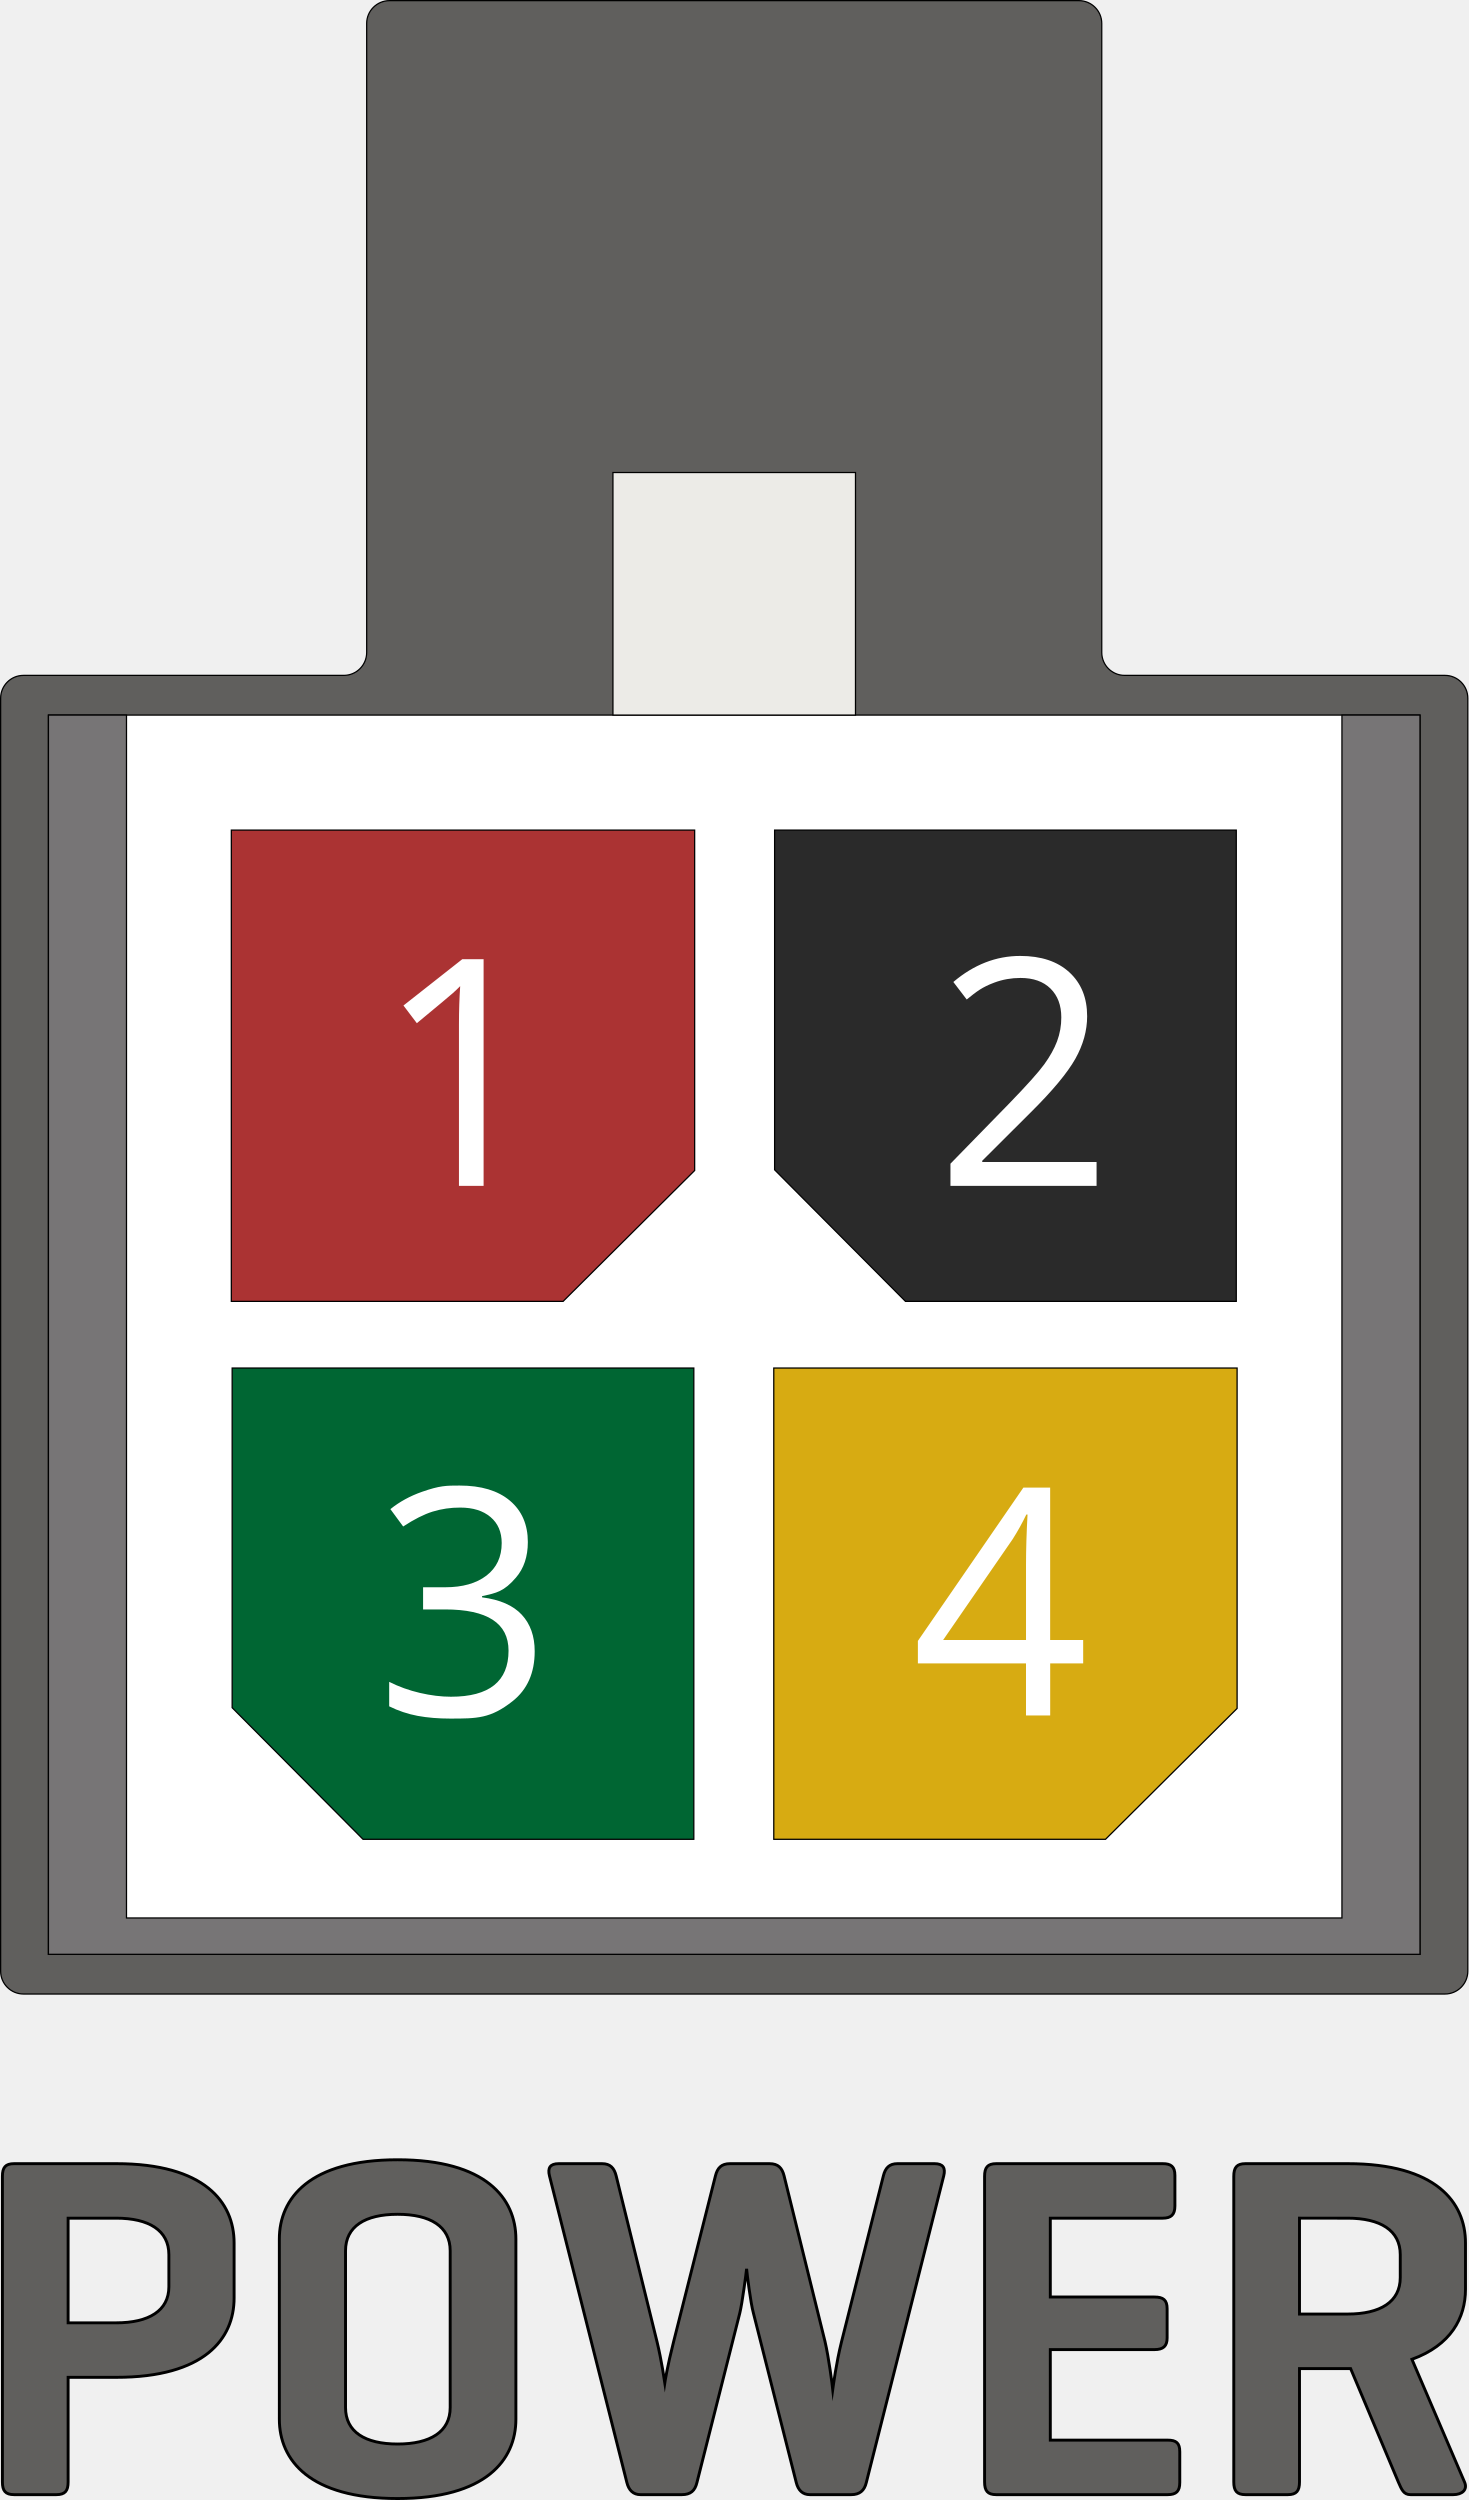
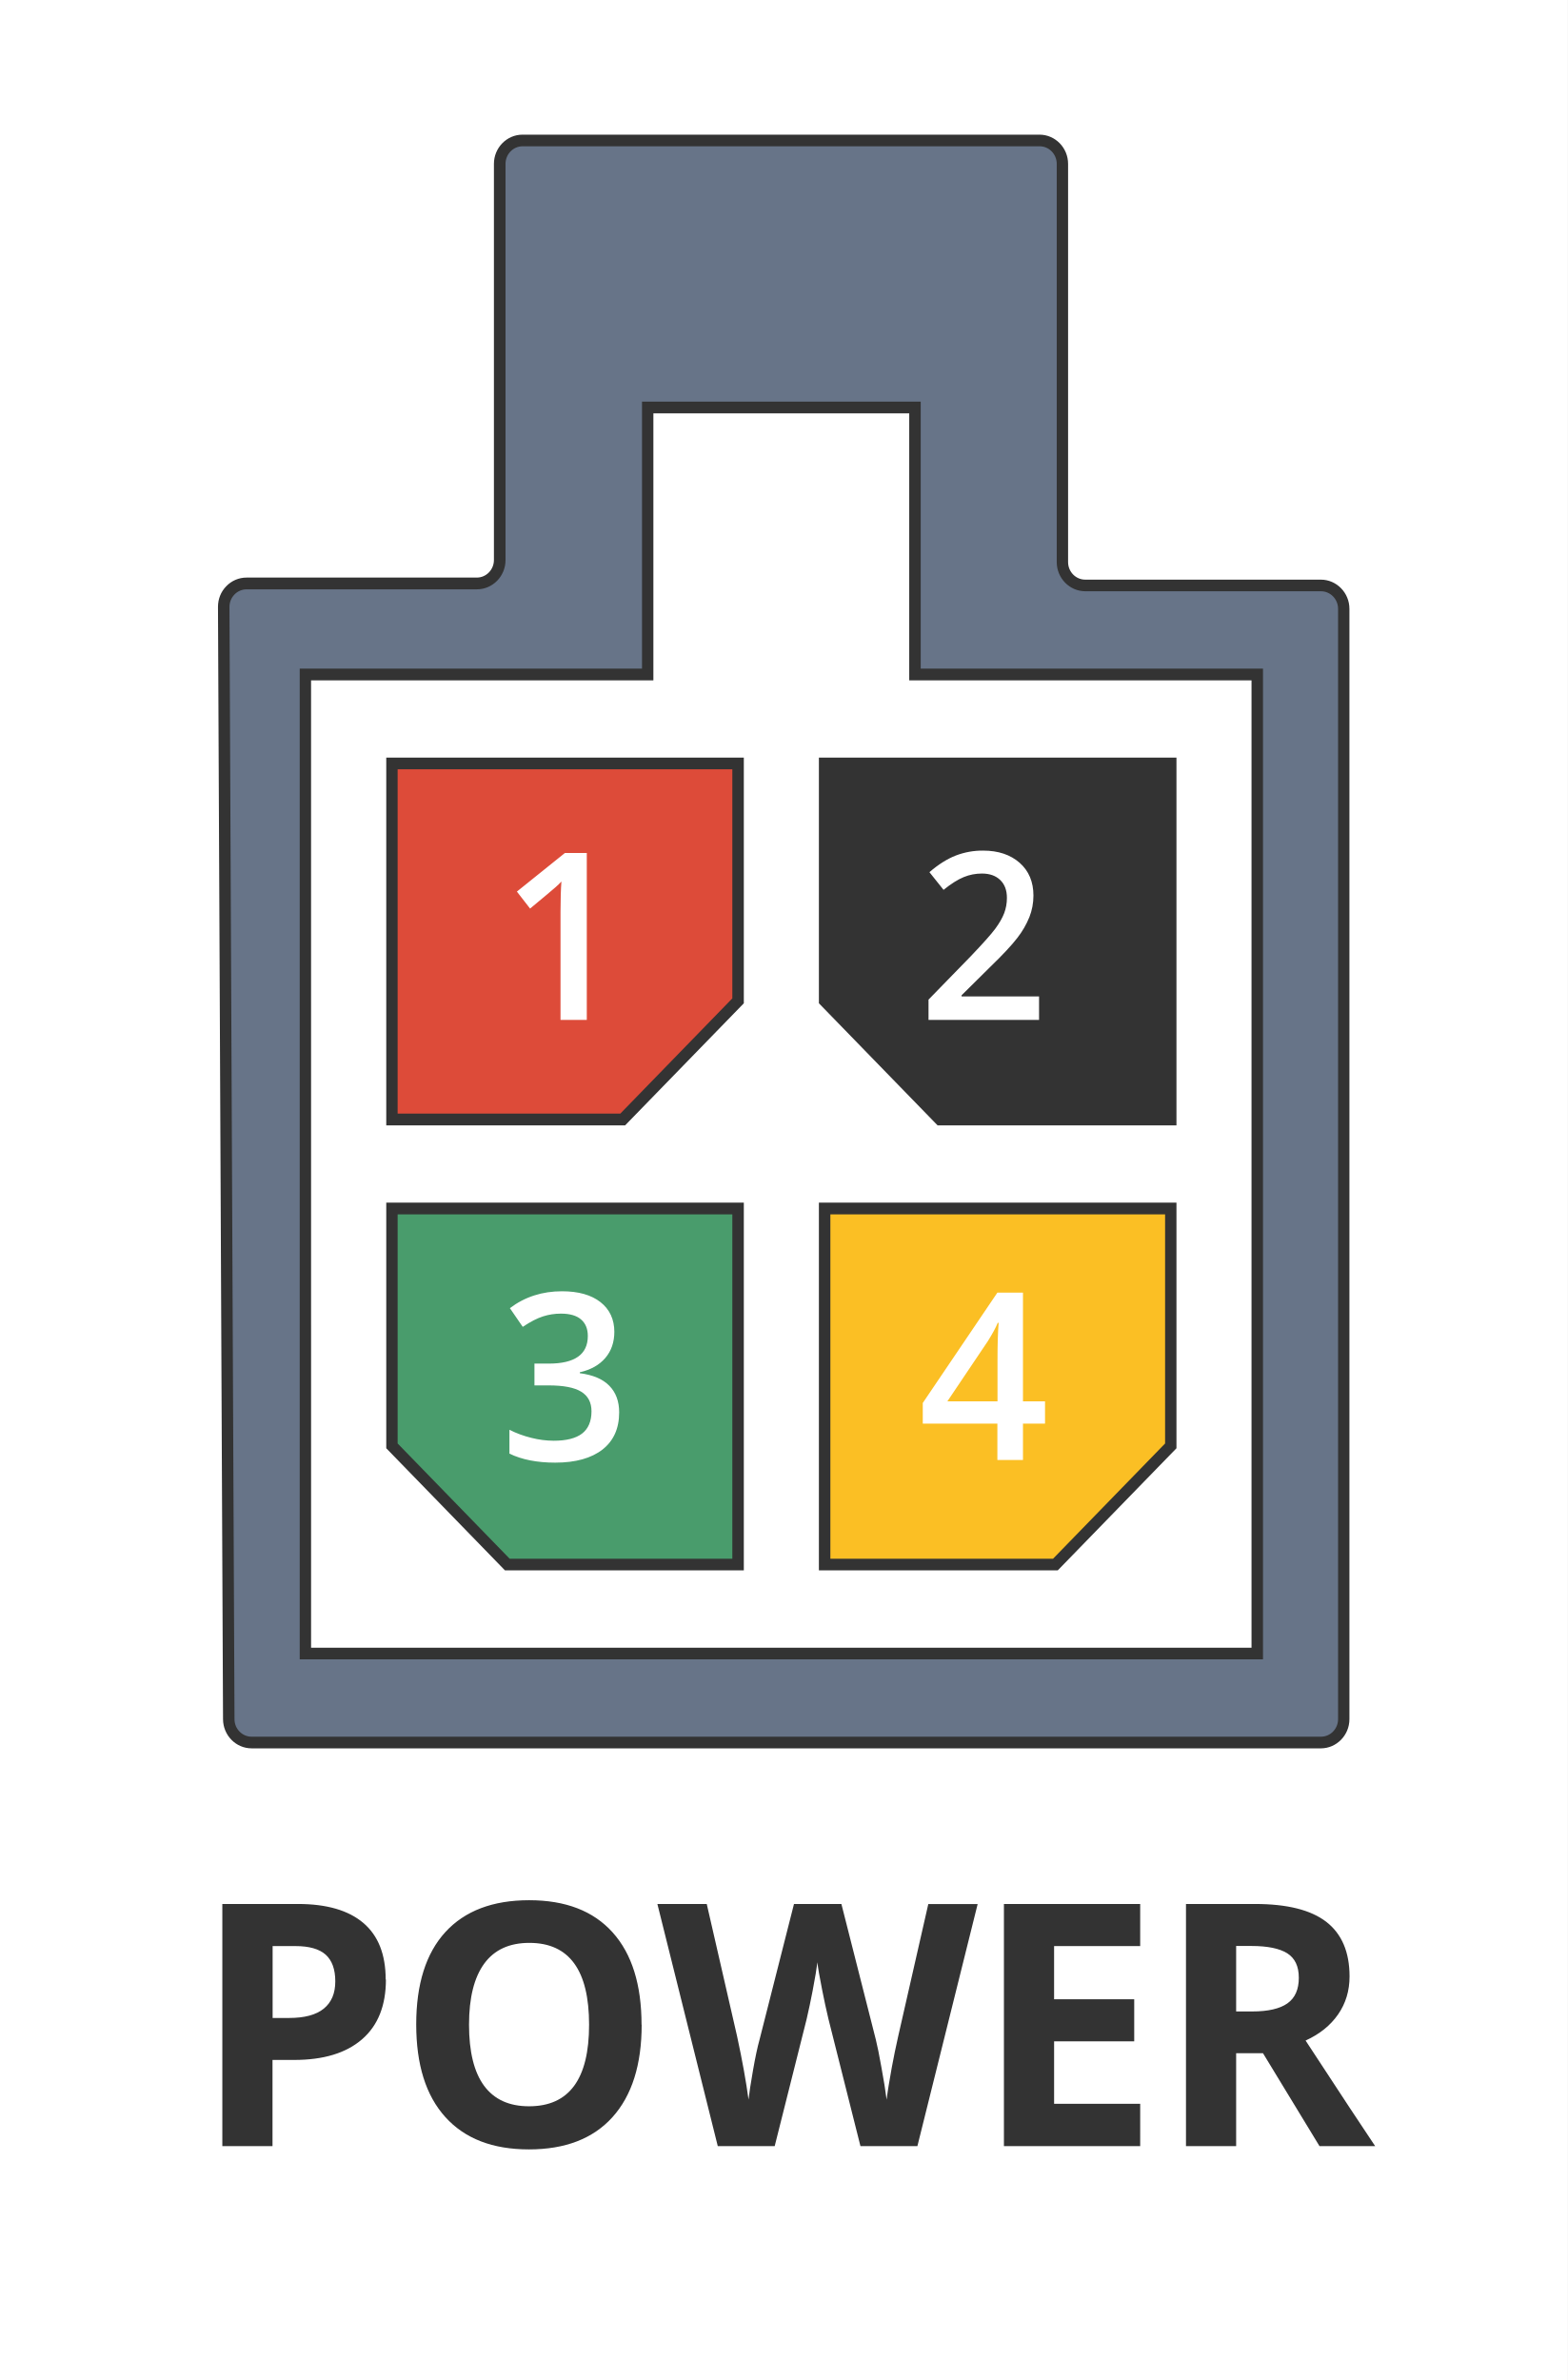
- <svg xmlns="http://www.w3.org/2000/svg" id="Layer_1" data-name="Layer 1" viewBox="0 0 100.458 171.029">
-   <defs>
-     <style>.cls-3,.cls-9{stroke-width:0}.cls-9{fill:#fff}</style>
-   </defs>
-   <path d="M75.373 44.641V1.606c0-.863-.7-1.562-1.563-1.562H26.648c-.863 0-1.563.7-1.563 1.562v43.035c0 .864-.7 1.563-1.563 1.563H1.606c-.863 0-1.563.7-1.563 1.563v87.084c0 .863.7 1.563 1.563 1.563h97.246c.863 0 1.562-.7 1.562-1.563V47.767c0-.863-.7-1.563-1.562-1.563H76.936c-.863 0-1.563-.7-1.563-1.563" style="fill:#605f5d;stroke-width:0" />
-   <path d="M98.852 136.457H1.606c-.885 0-1.606-.72-1.606-1.606V47.767c0-.886.72-1.606 1.606-1.606h21.916c.838 0 1.52-.682 1.52-1.52V1.606c0-.885.72-1.606 1.606-1.606H73.81c.886 0 1.606.72 1.606 1.606v43.035c0 .838.682 1.52 1.52 1.52h21.916c.885 0 1.606.72 1.606 1.606v87.084c0 .886-.72 1.606-1.606 1.606M1.606 46.247c-.837 0-1.519.682-1.519 1.52v87.084c0 .838.682 1.52 1.52 1.52h97.245c.837 0 1.519-.682 1.519-1.52V47.767c0-.838-.682-1.52-1.52-1.52H76.937c-.886 0-1.606-.72-1.606-1.606V1.606c0-.837-.682-1.519-1.52-1.519H26.648a1.52 1.52 0 0 0-1.52 1.52V44.64c0 .886-.72 1.607-1.606 1.607z" class="cls-3" />
-   <path d="M3.314 48.92h93.83v84.779H3.314z" class="cls-9" />
-   <path d="M97.187 133.742H3.27V48.876h93.917zm-93.83-.087h93.744V48.963H3.357z" class="cls-3" />
-   <path d="M41.932 32.326h16.594V48.92H41.932z" style="stroke-width:0;fill:#ecebe7" />
-   <path d="M58.569 48.963h-16.68v-16.68h16.68zm-16.594-.087h16.507V32.369H41.975z" class="cls-3" />
-   <path d="M91.804 48.92v82.292H8.654V48.92h-5.34v84.778h93.83V48.92z" style="stroke-width:0;fill:#777576" />
-   <path d="M97.187 133.742H3.27V48.876h5.427v82.292h83.064V48.876h5.426zm-93.83-.087H97.1V48.963h-5.253v82.292H8.61V48.963H3.357z" class="cls-3" />
-   <path d="M38.52 89.03H15.825V56.787h31.697v23.288z" style="stroke-width:0;fill:#ab3333" />
-   <path d="M38.537 89.074H15.782v-32.33h31.784v23.35l-.013.012zm-22.668-.087h22.632l8.978-8.93V56.83H15.87z" class="cls-3" />
-   <path d="M52.992 80.027v-23.24h31.584V89.03h-22.63z" style="stroke-width:0;fill:#2a2a2a" />
-   <path d="M84.619 89.074h-22.69l-.013-.013-8.967-9.016V56.743h31.67zm-22.654-.087h22.567V56.83H53.035v23.18z" class="cls-3" />
-   <path d="M75.629 125.83H52.935V93.589h31.697v23.288z" style="stroke-width:0;fill:#d7ab12" />
-   <path d="M75.647 125.874H52.892v-32.33h31.784v23.35l-.013.013zm-22.668-.087H75.61l8.978-8.93V93.632h-31.61z" class="cls-3" />
-   <path d="M15.882 116.828v-23.24h31.584v32.243H24.837z" style="stroke-width:0;fill:#063" />
-   <path d="M47.509 125.874h-22.69l-.013-.013-8.967-9.016v-23.3h31.67zm-22.654-.087h22.567V93.631H15.926v23.179z" class="cls-3" />
-   <path d="M33.084 81.125h-1.686V70.073q0-1.378.084-2.61-.219.224-.49.468-.27.244-2.475 2.068l-.915-1.21 4.025-3.17h1.457zm41.934 0h-9.996V79.61l4.005-4.105q1.83-1.888 2.413-2.694t.874-1.57a4.6 4.6 0 0 0 .291-1.644q0-1.24-.739-1.968-.738-.726-2.049-.726-.946 0-1.794.318c-.848.318-1.195.598-1.888 1.156l-.915-1.198q2.1-1.782 4.576-1.782 2.144 0 3.36 1.119 1.218 1.119 1.217 3.007 0 1.474-.81 2.916-.813 1.442-3.038 3.65l-3.329 3.32v.084h7.822zM36.11 105.5q0 1.485-.816 2.43c-.816.945-1.316 1.05-2.314 1.262v.085q1.83.233 2.715 1.188.884.954.884 2.503 0 2.216-1.509 3.41c-1.509 1.194-2.434 1.193-4.285 1.193q-1.207 0-2.21-.185a7.5 7.5 0 0 1-1.95-.653v-1.675q.987.498 2.105.758 1.12.26 2.117.26 3.942 0 3.943-3.15 0-2.822-4.348-2.822h-1.498v-1.517h1.518q1.779 0 2.82-.8 1.04-.801 1.04-2.222 0-1.135-.765-1.782-.764-.648-2.075-.647a6.3 6.3 0 0 0-1.883.275q-.885.275-2.018 1.019l-.874-1.188q.936-.754 2.158-1.183c1.222-.43 1.673-.43 2.575-.43q2.216 0 3.443 1.034t1.228 2.838m37.991 8.294h-2.257v3.564H70.19v-3.564h-7.396v-1.538l7.219-10.49h1.83v10.427h2.258zm-3.911-1.601v-5.155q0-1.517.104-3.426h-.083a16 16 0 0 1-.936 1.686l-4.754 6.895z" class="cls-9" />
-   <path d="M4.66 162.637v7.16c0 .6-.2.866-.8.866H.965c-.6 0-.8-.267-.8-.866v-20.912c0-.599.2-.865.8-.865h6.992c6.027 0 8.058 2.63 8.058 5.427v3.763c0 2.797-2.03 5.427-8.058 5.427zm0-10.888v7.16h3.296c2.231 0 3.597-.833 3.597-2.465v-2.198c0-1.665-1.366-2.497-3.597-2.497zm14.45 1.431c0-2.796 2.065-5.427 8.091-5.427 6.028 0 8.092 2.63 8.092 5.428v12.32c0 2.797-2.064 5.428-8.092 5.428-6.026 0-8.09-2.63-8.09-5.428zm11.688.8c0-1.665-1.365-2.497-3.597-2.497-2.23 0-3.563.832-3.563 2.497v10.722c0 1.665 1.333 2.498 3.563 2.498 2.232 0 3.597-.833 3.597-2.498zm25.639 6.193c.266 1.133.5 2.997.533 3.297.033-.233.233-1.798.599-3.263l2.864-11.355c.133-.533.4-.832.965-.832h2.531c.6 0 .766.3.633.832l-5.295 20.978c-.133.566-.466.833-1.032.833h-2.83c-.5 0-.8-.3-.933-.833l-2.93-11.588c-.2-.732-.433-2.664-.466-3.03-.034.333-.3 2.364-.466 3.03l-2.93 11.588c-.134.566-.434.833-1.033.833h-2.83c-.5 0-.8-.3-.933-.833l-5.294-20.978c-.133-.533.033-.832.633-.832h2.963c.566 0 .833.3.966.832l2.797 11.355c.3 1.232.533 2.797.533 2.797s.166-1.099.599-2.797l2.864-11.355c.133-.533.4-.832.998-.832h2.698c.6 0 .866.3.999.832zm11.72 10.49c-.6 0-.8-.267-.8-.866v-20.912c0-.599.2-.865.8-.865h11.388c.566 0 .832.2.832.799v2.098c0 .599-.266.832-.832.832h-7.692v5.394h7.126c.6 0 .866.2.866.8v1.997c0 .566-.267.8-.866.8h-7.126v6.193h8.025c.6 0 .832.2.832.8v2.097c0 .6-.233.833-.832.833zm20.743-8.625v7.759c0 .6-.199.866-.798.866h-2.897c-.6 0-.8-.267-.8-.866v-20.912c0-.599.2-.865.8-.865h6.992c6.028 0 8.059 2.63 8.059 5.427v3.164c0 1.964-1 3.829-3.663 4.794l3.596 8.392c.233.532-.166.866-.766.866h-2.93c-.466 0-.6-.334-.832-.866l-3.264-7.759zm0-10.29v6.56h3.297c2.232 0 3.597-.832 3.597-2.497v-1.565c0-1.665-1.365-2.497-3.597-2.497z" style="stroke:#000;stroke-miterlimit:10;stroke-width:.2px;fill:#605f5d" />
+ <svg xmlns="http://www.w3.org/2000/svg" width="137" height="208" fill="none">
+   <path fill="#fff" d="M0 0h137v208H0z" />
+   <path fill="#333" d="M33.726 172.999c0 2.274-.692 4.019-2.087 5.226-1.394 1.206-3.37 1.804-5.938 1.804h-1.886v7.529H19.43v-21.16h6.6q3.763-.002 5.719 1.655c1.304 1.107 1.956 2.753 1.956 4.946zm-9.901 3.361h1.444c1.345 0 2.358-.269 3.03-.818s1.003-1.336 1.003-2.383q0-1.57-.843-2.333c-.561-.499-1.444-.748-2.638-.748h-1.996zm32.251.588c0 3.5-.853 6.193-2.548 8.077s-4.133 2.822-7.303 2.822-5.598-.937-7.303-2.822c-1.705-1.884-2.548-4.587-2.548-8.107s.853-6.212 2.548-8.067c1.705-1.855 4.143-2.782 7.323-2.782s5.608.937 7.293 2.812q2.528 2.812 2.528 8.077zm-15.087 0c0 2.363.44 4.148 1.314 5.335.882 1.197 2.187 1.795 3.932 1.795 3.501 0 5.246-2.373 5.246-7.13s-1.735-7.15-5.216-7.15q-2.618-.002-3.942 1.805c-.883 1.207-1.334 2.982-1.334 5.345m39.203 10.61h-4.996l-2.799-11.118a65 65 0 0 1-.532-2.453c-.25-1.237-.39-2.075-.43-2.493q-.091.778-.422 2.512a67 67 0 0 1-.522 2.464l-2.789 11.088h-4.975l-5.277-21.16h4.314l2.648 11.547c.462 2.134.792 3.979 1.003 5.545.06-.549.19-1.406.391-2.553s.392-2.044.572-2.683l3.01-11.856h4.143l3.01 11.856c.13.529.3 1.337.49 2.434q.302 1.63.452 2.812c.09-.748.25-1.696.451-2.812a70 70 0 0 1 .562-2.733l2.629-11.547h4.313l-5.267 21.16zm19.451 0H87.735v-21.16h11.908v3.68h-7.524v4.646h7.002v3.68H92.12v5.455h7.524zm8.386-8.117v8.117h-4.384v-21.16h6.029c2.809 0 4.886.519 6.24 1.566 1.344 1.047 2.026 2.632 2.026 4.766 0 1.247-.331 2.353-1.003 3.321-.672.967-1.615 1.725-2.839 2.283 3.11 4.757 5.136 7.828 6.079 9.224h-4.865l-4.936-8.117zm0-3.65h1.414c1.385 0 2.408-.239 3.07-.708s.993-1.216.993-2.233-.341-1.715-1.013-2.144c-.672-.419-1.715-.638-3.13-.638h-1.334z" />
+   <path fill="#677488" d="M21.989 152.288h93.453c1.104 0 1.997-.917 1.997-2.044V53.209c0-1.127-.893-2.044-1.997-2.044H94.848c-1.104 0-1.997-.918-1.997-2.044V14.319c0-1.126-.892-2.044-1.996-2.044H45.673c-1.103 0-1.996.918-1.996 2.044v34.632c0 1.127-.893 2.044-1.996 2.044H21.558c-1.104 0-2.007.918-1.997 2.055l.442 97.214c0 1.127.903 2.034 1.996 2.034z" />
+   <path fill="#333" d="M115.442 152.797H21.989c-1.374 0-2.488-1.137-2.498-2.543L19.05 53.04c0-.688.25-1.327.732-1.815a2.45 2.45 0 0 1 1.766-.748H41.67c.822 0 1.495-.688 1.495-1.536V14.32c0-1.406 1.123-2.552 2.497-2.552h45.182c1.374 0 2.498 1.146 2.498 2.552v34.802c0 .847.672 1.535 1.495 1.535h20.594c1.375 0 2.498 1.147 2.498 2.553v97.035c0 1.406-1.123 2.553-2.498 2.553zM21.558 51.504c-.402 0-.783.16-1.064.449a1.56 1.56 0 0 0-.441 1.086l.441 97.215c0 .837.672 1.525 1.495 1.525h93.453c.823 0 1.495-.688 1.495-1.535V53.209c0-.848-.672-1.536-1.495-1.536H94.848c-1.375 0-2.498-1.146-2.498-2.552V14.319c0-.847-.672-1.535-1.495-1.535H45.673c-.822 0-1.494.688-1.494 1.535v34.632c0 1.406-1.124 2.553-2.498 2.553z" />
+   <path fill="#fff" d="M79.96 58.943V35.609H56.609v23.334H26.694v85.567h83.181V58.943z" />
+   <path fill="#333" d="M110.376 145.019H26.192V58.434h29.914V35.101h24.357v23.333h29.913zm-83.19-1.017h82.187v-84.54H79.459V36.126H57.1V59.46H27.185z" />
+   <path fill="#DD4B39" d="M34.247 66.72v31.122h20.174l10.081-10.37V66.72z" />
+   <path fill="#333" d="M54.631 98.351H33.756V66.212h31.248v21.47zM34.75 97.324h19.46L64 87.253V67.229H34.75zm67.561-30.604v31.122H82.148l-10.082-10.37V66.72z" />
+   <path fill="#333" d="M102.813 98.351H81.937l-10.372-10.67V66.212h31.248zm-20.454-1.027h19.461V67.229H72.568v20.024z" />
+   <path fill="#499C6C" d="M64.502 105.62v31.112H44.34l-10.092-10.37V105.62z" />
+   <path fill="#333" d="M65.004 137.241H44.128l-10.372-10.67v-21.469h31.248zm-20.464-1.017H64v-30.095H34.75v20.023z" />
+   <path fill="#FBBF24" d="M72.066 105.62v31.112H92.23l10.081-10.37V105.62z" />
+   <path fill="#333" d="M92.44 137.241H71.565v-32.139h31.248v21.469zm-19.872-1.017h19.46l9.792-10.072v-20.023H72.568z" />
+   <path fill="#fff" d="M90.815 89.137h-9.67v-1.775l3.681-3.78c1.084-1.136 1.806-1.944 2.157-2.422s.612-.928.772-1.346q.241-.63.241-1.347c0-.658-.19-1.176-.581-1.555-.392-.38-.923-.569-1.606-.569-.541 0-1.073.1-1.585.31-.511.209-1.103.578-1.765 1.116l-1.234-1.545c.793-.688 1.565-1.167 2.307-1.456a6.5 6.5 0 0 1 2.388-.429c1.324 0 2.387.36 3.19 1.067.802.708 1.204 1.665 1.204 2.862 0 .658-.12 1.286-.351 1.875a7.6 7.6 0 0 1-1.064 1.834c-.481.629-1.274 1.476-2.387 2.553l-2.478 2.453v.1h6.771v2.064zm.512 35.28H89.4v3.181h-2.237v-3.181h-6.52v-1.805l6.52-9.643H89.4v9.504h1.926zm-4.153-1.944v-3.66c0-1.306.03-2.373.1-3.201h-.08c-.18.439-.472.967-.863 1.595l-3.541 5.266zM51.281 89.137h-2.297v-9.423c0-1.127.03-2.014.08-2.672-.15.16-.33.338-.552.528-.22.19-.943.808-2.187 1.835l-1.153-1.486 4.193-3.37h1.916zm2.408 27.233c0 .927-.261 1.695-.793 2.313s-1.264 1.027-2.227 1.247v.08c1.144.149 2.006.508 2.578 1.096.572.579.863 1.357.863 2.324 0 1.406-.482 2.483-1.455 3.251-.973.757-2.347 1.146-4.133 1.146-1.585 0-2.909-.259-4.002-.787v-2.084a9 9 0 0 0 1.926.708 8 8 0 0 0 1.946.249c1.103 0 1.936-.21 2.478-.628.541-.419.822-1.067.822-1.945 0-.778-.3-1.346-.903-1.715-.601-.369-1.554-.548-2.849-.548h-1.233v-1.905h1.254c2.277 0 3.41-.808 3.41-2.413 0-.628-.2-1.107-.592-1.446-.39-.339-.983-.509-1.755-.509q-.812 0-1.565.24c-.502.159-1.093.458-1.776.917l-1.123-1.635c1.304-.988 2.829-1.476 4.554-1.476 1.435 0 2.558.319 3.36.947.803.628 1.215 1.506 1.215 2.613z" />
</svg>
